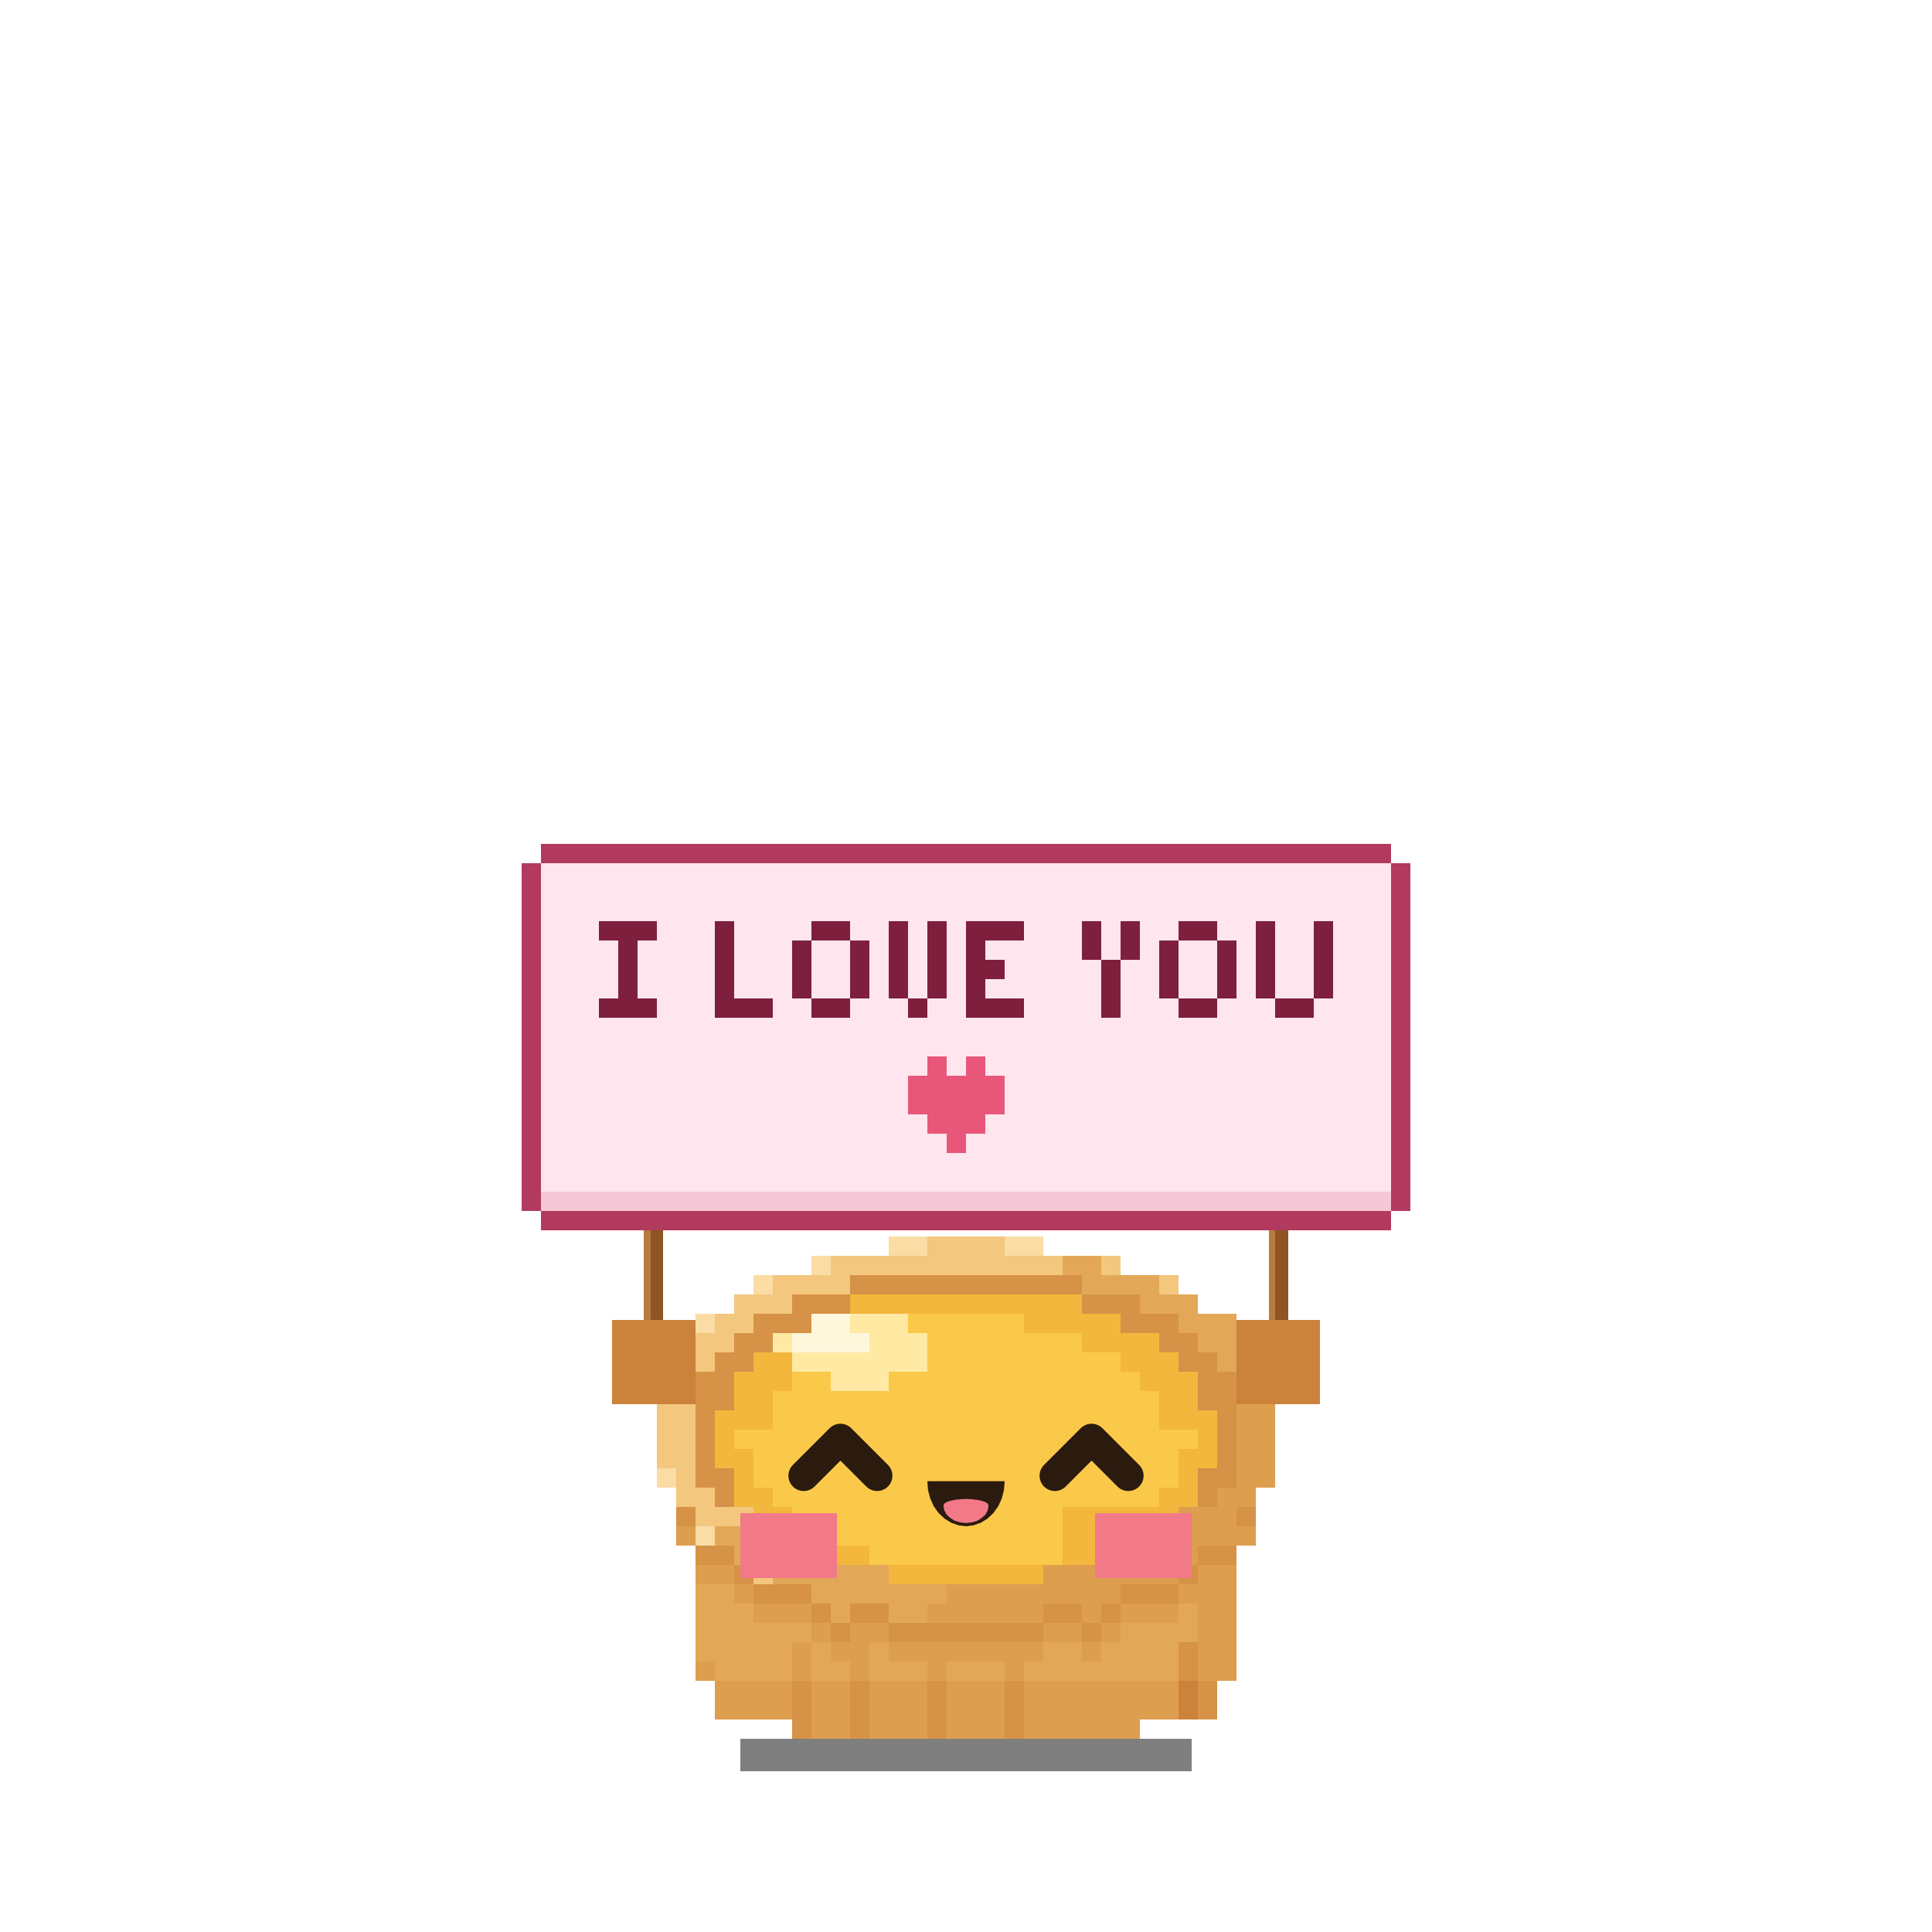
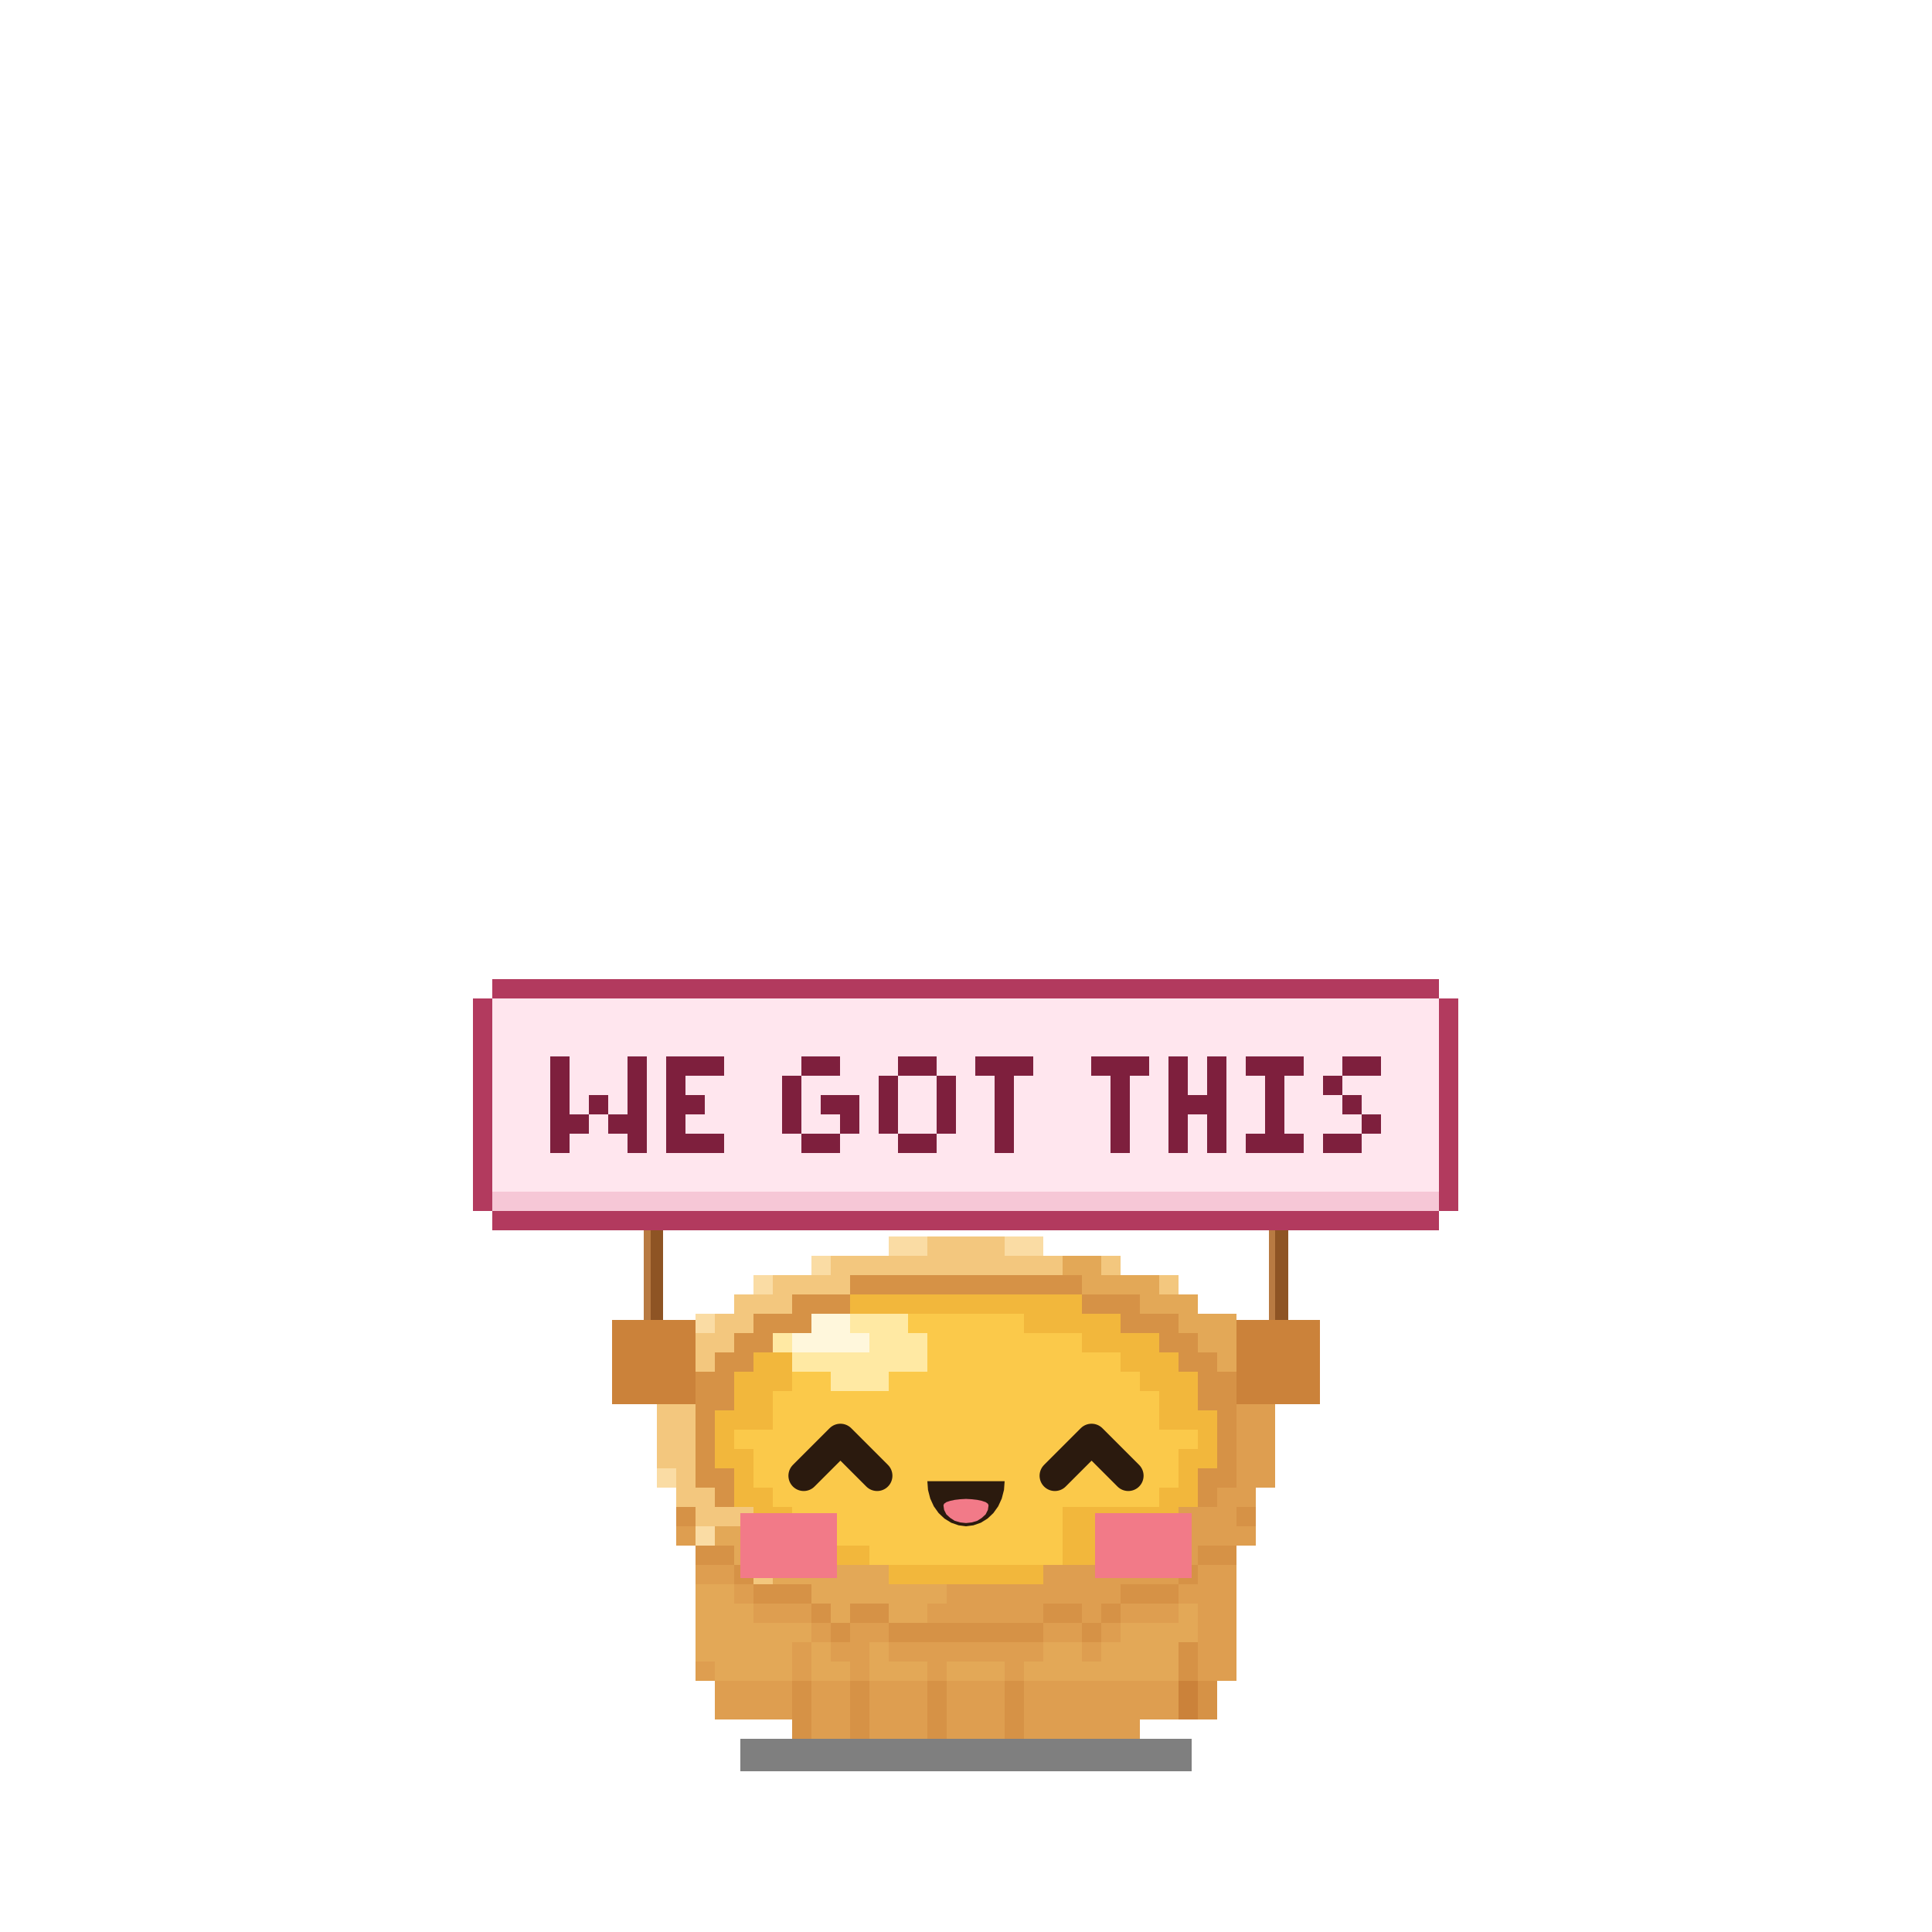
<svg xmlns="http://www.w3.org/2000/svg" viewBox="-20 -34 60 60" width="500" height="500" shape-rendering="crispEdges">
  <defs>
    <style>
      .rise { animation: sign-rise 0.55s ease-out both; }
      .hands { animation: sign-hands 0.55s ease-out both; }
      .hold { transform-origin: 10px 4.2px; animation: sign-sway 2s 0.55s infinite ease-in-out; }
      @keyframes sign-hands { 0% { transform: translateY(4.6px); } 70% { transform: translateY(-0.4px); } 100% { transform: translateY(0); } }
      .body { transform-origin: 10px 20px; animation: sign-bounce 1s infinite ease-in-out; }
      .shadow { transform-origin: 10px 20px; animation: sign-shadow 1s infinite ease-in-out; }
      @keyframes sign-rise {
-       0% { transform: translateY(13.0px); }
+       0% { transform: translateY(8.8px); }
      70% { transform: translateY(-1px); }
      100% { transform: translateY(0); }
      }
      @keyframes sign-sway {
      0%, 100% { transform: rotate(-2.5deg) translateY(0); }
      25% { transform: rotate(0deg) translateY(-0.6px); }
      50% { transform: rotate(2.5deg) translateY(0); }
      75% { transform: rotate(0deg) translateY(-0.6px); }
      }
      @keyframes sign-bounce { 0%, 100% { transform: scale(1, 1); } 50% { transform: scale(1.025, 0.975); } }
      @keyframes sign-shadow { 0%, 100% { transform: scaleX(1); } 50% { transform: scaleX(1.04); } }
+       .pulse { transform-box: fill-box; transform-origin: 50% 60%; animation: sign-pulse 1s 0.55s infinite ease-out; }
+       @keyframes sign-pulse { 0%, 45%, 100% { transform: scale(1); } 12% { transform: scale(1.07); } 24% { transform: scale(1.01); } 34% { transform: scale(1.05); } }
      .ht1, .ht2, .ht3 { opacity: 0; }
      .ht1 { animation: sign-heart 2s 0.6s infinite ease-out; }
      .ht2 { animation: sign-heart 2s 1.25s infinite ease-out; }
      .ht3 { animation: sign-heart 2s 1.9s infinite ease-out; }
      @keyframes sign-heart {
      0% { opacity: 0; transform: translateY(1px); }
      15% { opacity: 1; }
      70% { opacity: 1; }
      100% { opacity: 0; transform: translateY(-6px); }
      }
    </style>
  </defs>
  <g class="shadow">
    <rect x="3" y="20" width="14" height="1" fill="#000" opacity="0.5" />
  </g>
  <g class="body">
    <g class="rise">
      <g class="hold">
-         <rect class="free" x="0" y="3.6" width="0.6" height="4.6" fill="#8E5424" />
-         <rect class="free" x="0" y="3.6" width="0.2" height="4.6" fill="#B87A42" />
-         <rect class="free" x="19.4" y="3.6" width="0.6" height="4.6" fill="#8E5424" />
-         <rect class="free" x="19.4" y="3.6" width="0.2" height="4.6" fill="#B87A42" />
-         <g transform="translate(-3.8 -7.8) scale(0.6)">
-           <rect x="1" y="0" width="44" height="1" fill="#B23A5E" />
+         <rect class="free" x="0" y="3.4" width="0.6" height="4.8" fill="#8E5424" />
+         <rect class="free" x="0" y="3.4" width="0.2" height="4.8" fill="#B87A42" />
+         <rect class="free" x="19.4" y="3.4" width="0.6" height="4.8" fill="#8E5424" />
+         <rect class="free" x="19.4" y="3.4" width="0.2" height="4.8" fill="#B87A42" />
+         <g transform="translate(-5.3 -3.6) scale(0.6)">
+           <rect x="1" y="0" width="49" height="1" fill="#B23A5E" />
          <rect x="0" y="1" width="1" height="1" fill="#B23A5E" />
-           <rect x="1" y="1" width="44" height="1" fill="#FFE6EE" />
-           <rect x="45" y="1" width="1" height="1" fill="#B23A5E" />
+           <rect x="1" y="1" width="49" height="1" fill="#FFE6EE" />
+           <rect x="50" y="1" width="1" height="1" fill="#B23A5E" />
          <rect x="0" y="2" width="1" height="1" fill="#B23A5E" />
-           <rect x="1" y="2" width="44" height="1" fill="#FFE6EE" />
-           <rect x="45" y="2" width="1" height="1" fill="#B23A5E" />
+           <rect x="1" y="2" width="49" height="1" fill="#FFE6EE" />
+           <rect x="50" y="2" width="1" height="1" fill="#B23A5E" />
          <rect x="0" y="3" width="1" height="1" fill="#B23A5E" />
-           <rect x="1" y="3" width="44" height="1" fill="#FFE6EE" />
-           <rect x="45" y="3" width="1" height="1" fill="#B23A5E" />
+           <rect x="1" y="3" width="49" height="1" fill="#FFE6EE" />
+           <rect x="50" y="3" width="1" height="1" fill="#B23A5E" />
          <rect x="0" y="4" width="1" height="1" fill="#B23A5E" />
          <rect x="1" y="4" width="3" height="1" fill="#FFE6EE" />
-           <rect x="4" y="4" width="3" height="1" fill="#7E1F3D" />
-           <rect x="7" y="4" width="3" height="1" fill="#FFE6EE" />
-           <rect x="10" y="4" width="1" height="1" fill="#7E1F3D" />
-           <rect x="11" y="4" width="4" height="1" fill="#FFE6EE" />
-           <rect x="15" y="4" width="2" height="1" fill="#7E1F3D" />
-           <rect x="17" y="4" width="2" height="1" fill="#FFE6EE" />
-           <rect x="19" y="4" width="1" height="1" fill="#7E1F3D" />
-           <rect x="20" y="4" width="1" height="1" fill="#FFE6EE" />
-           <rect x="21" y="4" width="1" height="1" fill="#7E1F3D" />
-           <rect x="22" y="4" width="1" height="1" fill="#FFE6EE" />
-           <rect x="23" y="4" width="3" height="1" fill="#7E1F3D" />
-           <rect x="26" y="4" width="3" height="1" fill="#FFE6EE" />
-           <rect x="29" y="4" width="1" height="1" fill="#7E1F3D" />
-           <rect x="30" y="4" width="1" height="1" fill="#FFE6EE" />
-           <rect x="31" y="4" width="1" height="1" fill="#7E1F3D" />
-           <rect x="32" y="4" width="2" height="1" fill="#FFE6EE" />
-           <rect x="34" y="4" width="2" height="1" fill="#7E1F3D" />
-           <rect x="36" y="4" width="2" height="1" fill="#FFE6EE" />
+           <rect x="4" y="4" width="1" height="1" fill="#7E1F3D" />
+           <rect x="5" y="4" width="3" height="1" fill="#FFE6EE" />
+           <rect x="8" y="4" width="1" height="1" fill="#7E1F3D" />
+           <rect x="9" y="4" width="1" height="1" fill="#FFE6EE" />
+           <rect x="10" y="4" width="3" height="1" fill="#7E1F3D" />
+           <rect x="13" y="4" width="4" height="1" fill="#FFE6EE" />
+           <rect x="17" y="4" width="2" height="1" fill="#7E1F3D" />
+           <rect x="19" y="4" width="3" height="1" fill="#FFE6EE" />
+           <rect x="22" y="4" width="2" height="1" fill="#7E1F3D" />
+           <rect x="24" y="4" width="2" height="1" fill="#FFE6EE" />
+           <rect x="26" y="4" width="3" height="1" fill="#7E1F3D" />
+           <rect x="29" y="4" width="3" height="1" fill="#FFE6EE" />
+           <rect x="32" y="4" width="3" height="1" fill="#7E1F3D" />
+           <rect x="35" y="4" width="1" height="1" fill="#FFE6EE" />
+           <rect x="36" y="4" width="1" height="1" fill="#7E1F3D" />
+           <rect x="37" y="4" width="1" height="1" fill="#FFE6EE" />
          <rect x="38" y="4" width="1" height="1" fill="#7E1F3D" />
-           <rect x="39" y="4" width="2" height="1" fill="#FFE6EE" />
-           <rect x="41" y="4" width="1" height="1" fill="#7E1F3D" />
-           <rect x="42" y="4" width="3" height="1" fill="#FFE6EE" />
-           <rect x="45" y="4" width="1" height="1" fill="#B23A5E" />
+           <rect x="39" y="4" width="1" height="1" fill="#FFE6EE" />
+           <rect x="40" y="4" width="3" height="1" fill="#7E1F3D" />
+           <rect x="43" y="4" width="2" height="1" fill="#FFE6EE" />
+           <rect x="45" y="4" width="2" height="1" fill="#7E1F3D" />
+           <rect x="47" y="4" width="3" height="1" fill="#FFE6EE" />
+           <rect x="50" y="4" width="1" height="1" fill="#B23A5E" />
          <rect x="0" y="5" width="1" height="1" fill="#B23A5E" />
-           <rect x="1" y="5" width="4" height="1" fill="#FFE6EE" />
-           <rect x="5" y="5" width="1" height="1" fill="#7E1F3D" />
-           <rect x="6" y="5" width="4" height="1" fill="#FFE6EE" />
+           <rect x="1" y="5" width="3" height="1" fill="#FFE6EE" />
+           <rect x="4" y="5" width="1" height="1" fill="#7E1F3D" />
+           <rect x="5" y="5" width="3" height="1" fill="#FFE6EE" />
+           <rect x="8" y="5" width="1" height="1" fill="#7E1F3D" />
+           <rect x="9" y="5" width="1" height="1" fill="#FFE6EE" />
          <rect x="10" y="5" width="1" height="1" fill="#7E1F3D" />
-           <rect x="11" y="5" width="3" height="1" fill="#FFE6EE" />
-           <rect x="14" y="5" width="1" height="1" fill="#7E1F3D" />
-           <rect x="15" y="5" width="2" height="1" fill="#FFE6EE" />
-           <rect x="17" y="5" width="1" height="1" fill="#7E1F3D" />
-           <rect x="18" y="5" width="1" height="1" fill="#FFE6EE" />
-           <rect x="19" y="5" width="1" height="1" fill="#7E1F3D" />
-           <rect x="20" y="5" width="1" height="1" fill="#FFE6EE" />
+           <rect x="11" y="5" width="5" height="1" fill="#FFE6EE" />
+           <rect x="16" y="5" width="1" height="1" fill="#7E1F3D" />
+           <rect x="17" y="5" width="4" height="1" fill="#FFE6EE" />
          <rect x="21" y="5" width="1" height="1" fill="#7E1F3D" />
-           <rect x="22" y="5" width="1" height="1" fill="#FFE6EE" />
-           <rect x="23" y="5" width="1" height="1" fill="#7E1F3D" />
-           <rect x="24" y="5" width="5" height="1" fill="#FFE6EE" />
-           <rect x="29" y="5" width="1" height="1" fill="#7E1F3D" />
-           <rect x="30" y="5" width="1" height="1" fill="#FFE6EE" />
-           <rect x="31" y="5" width="1" height="1" fill="#7E1F3D" />
-           <rect x="32" y="5" width="1" height="1" fill="#FFE6EE" />
+           <rect x="22" y="5" width="2" height="1" fill="#FFE6EE" />
+           <rect x="24" y="5" width="1" height="1" fill="#7E1F3D" />
+           <rect x="25" y="5" width="2" height="1" fill="#FFE6EE" />
+           <rect x="27" y="5" width="1" height="1" fill="#7E1F3D" />
+           <rect x="28" y="5" width="5" height="1" fill="#FFE6EE" />
          <rect x="33" y="5" width="1" height="1" fill="#7E1F3D" />
          <rect x="34" y="5" width="2" height="1" fill="#FFE6EE" />
          <rect x="36" y="5" width="1" height="1" fill="#7E1F3D" />
          <rect x="37" y="5" width="1" height="1" fill="#FFE6EE" />
          <rect x="38" y="5" width="1" height="1" fill="#7E1F3D" />
          <rect x="39" y="5" width="2" height="1" fill="#FFE6EE" />
          <rect x="41" y="5" width="1" height="1" fill="#7E1F3D" />
-           <rect x="42" y="5" width="3" height="1" fill="#FFE6EE" />
-           <rect x="45" y="5" width="1" height="1" fill="#B23A5E" />
+           <rect x="42" y="5" width="2" height="1" fill="#FFE6EE" />
+           <rect x="44" y="5" width="1" height="1" fill="#7E1F3D" />
+           <rect x="45" y="5" width="5" height="1" fill="#FFE6EE" />
+           <rect x="50" y="5" width="1" height="1" fill="#B23A5E" />
          <rect x="0" y="6" width="1" height="1" fill="#B23A5E" />
-           <rect x="1" y="6" width="4" height="1" fill="#FFE6EE" />
-           <rect x="5" y="6" width="1" height="1" fill="#7E1F3D" />
-           <rect x="6" y="6" width="4" height="1" fill="#FFE6EE" />
-           <rect x="10" y="6" width="1" height="1" fill="#7E1F3D" />
-           <rect x="11" y="6" width="3" height="1" fill="#FFE6EE" />
-           <rect x="14" y="6" width="1" height="1" fill="#7E1F3D" />
-           <rect x="15" y="6" width="2" height="1" fill="#FFE6EE" />
-           <rect x="17" y="6" width="1" height="1" fill="#7E1F3D" />
-           <rect x="18" y="6" width="1" height="1" fill="#FFE6EE" />
-           <rect x="19" y="6" width="1" height="1" fill="#7E1F3D" />
+           <rect x="1" y="6" width="3" height="1" fill="#FFE6EE" />
+           <rect x="4" y="6" width="1" height="1" fill="#7E1F3D" />
+           <rect x="5" y="6" width="1" height="1" fill="#FFE6EE" />
+           <rect x="6" y="6" width="1" height="1" fill="#7E1F3D" />
+           <rect x="7" y="6" width="1" height="1" fill="#FFE6EE" />
+           <rect x="8" y="6" width="1" height="1" fill="#7E1F3D" />
+           <rect x="9" y="6" width="1" height="1" fill="#FFE6EE" />
+           <rect x="10" y="6" width="2" height="1" fill="#7E1F3D" />
+           <rect x="12" y="6" width="4" height="1" fill="#FFE6EE" />
+           <rect x="16" y="6" width="1" height="1" fill="#7E1F3D" />
+           <rect x="17" y="6" width="1" height="1" fill="#FFE6EE" />
+           <rect x="18" y="6" width="2" height="1" fill="#7E1F3D" />
          <rect x="20" y="6" width="1" height="1" fill="#FFE6EE" />
          <rect x="21" y="6" width="1" height="1" fill="#7E1F3D" />
-           <rect x="22" y="6" width="1" height="1" fill="#FFE6EE" />
-           <rect x="23" y="6" width="2" height="1" fill="#7E1F3D" />
-           <rect x="25" y="6" width="5" height="1" fill="#FFE6EE" />
-           <rect x="30" y="6" width="1" height="1" fill="#7E1F3D" />
-           <rect x="31" y="6" width="2" height="1" fill="#FFE6EE" />
+           <rect x="22" y="6" width="2" height="1" fill="#FFE6EE" />
+           <rect x="24" y="6" width="1" height="1" fill="#7E1F3D" />
+           <rect x="25" y="6" width="2" height="1" fill="#FFE6EE" />
+           <rect x="27" y="6" width="1" height="1" fill="#7E1F3D" />
+           <rect x="28" y="6" width="5" height="1" fill="#FFE6EE" />
          <rect x="33" y="6" width="1" height="1" fill="#7E1F3D" />
          <rect x="34" y="6" width="2" height="1" fill="#FFE6EE" />
-           <rect x="36" y="6" width="1" height="1" fill="#7E1F3D" />
-           <rect x="37" y="6" width="1" height="1" fill="#FFE6EE" />
-           <rect x="38" y="6" width="1" height="1" fill="#7E1F3D" />
+           <rect x="36" y="6" width="3" height="1" fill="#7E1F3D" />
          <rect x="39" y="6" width="2" height="1" fill="#FFE6EE" />
          <rect x="41" y="6" width="1" height="1" fill="#7E1F3D" />
          <rect x="42" y="6" width="3" height="1" fill="#FFE6EE" />
-           <rect x="45" y="6" width="1" height="1" fill="#B23A5E" />
+           <rect x="45" y="6" width="1" height="1" fill="#7E1F3D" />
+           <rect x="46" y="6" width="4" height="1" fill="#FFE6EE" />
+           <rect x="50" y="6" width="1" height="1" fill="#B23A5E" />
          <rect x="0" y="7" width="1" height="1" fill="#B23A5E" />
-           <rect x="1" y="7" width="4" height="1" fill="#FFE6EE" />
-           <rect x="5" y="7" width="1" height="1" fill="#7E1F3D" />
-           <rect x="6" y="7" width="4" height="1" fill="#FFE6EE" />
+           <rect x="1" y="7" width="3" height="1" fill="#FFE6EE" />
+           <rect x="4" y="7" width="2" height="1" fill="#7E1F3D" />
+           <rect x="6" y="7" width="1" height="1" fill="#FFE6EE" />
+           <rect x="7" y="7" width="2" height="1" fill="#7E1F3D" />
+           <rect x="9" y="7" width="1" height="1" fill="#FFE6EE" />
          <rect x="10" y="7" width="1" height="1" fill="#7E1F3D" />
-           <rect x="11" y="7" width="3" height="1" fill="#FFE6EE" />
-           <rect x="14" y="7" width="1" height="1" fill="#7E1F3D" />
-           <rect x="15" y="7" width="2" height="1" fill="#FFE6EE" />
-           <rect x="17" y="7" width="1" height="1" fill="#7E1F3D" />
-           <rect x="18" y="7" width="1" height="1" fill="#FFE6EE" />
+           <rect x="11" y="7" width="5" height="1" fill="#FFE6EE" />
+           <rect x="16" y="7" width="1" height="1" fill="#7E1F3D" />
+           <rect x="17" y="7" width="2" height="1" fill="#FFE6EE" />
          <rect x="19" y="7" width="1" height="1" fill="#7E1F3D" />
          <rect x="20" y="7" width="1" height="1" fill="#FFE6EE" />
          <rect x="21" y="7" width="1" height="1" fill="#7E1F3D" />
-           <rect x="22" y="7" width="1" height="1" fill="#FFE6EE" />
-           <rect x="23" y="7" width="1" height="1" fill="#7E1F3D" />
-           <rect x="24" y="7" width="6" height="1" fill="#FFE6EE" />
-           <rect x="30" y="7" width="1" height="1" fill="#7E1F3D" />
-           <rect x="31" y="7" width="2" height="1" fill="#FFE6EE" />
+           <rect x="22" y="7" width="2" height="1" fill="#FFE6EE" />
+           <rect x="24" y="7" width="1" height="1" fill="#7E1F3D" />
+           <rect x="25" y="7" width="2" height="1" fill="#FFE6EE" />
+           <rect x="27" y="7" width="1" height="1" fill="#7E1F3D" />
+           <rect x="28" y="7" width="5" height="1" fill="#FFE6EE" />
          <rect x="33" y="7" width="1" height="1" fill="#7E1F3D" />
          <rect x="34" y="7" width="2" height="1" fill="#FFE6EE" />
          <rect x="36" y="7" width="1" height="1" fill="#7E1F3D" />
          <rect x="37" y="7" width="1" height="1" fill="#FFE6EE" />
          <rect x="38" y="7" width="1" height="1" fill="#7E1F3D" />
          <rect x="39" y="7" width="2" height="1" fill="#FFE6EE" />
          <rect x="41" y="7" width="1" height="1" fill="#7E1F3D" />
-           <rect x="42" y="7" width="3" height="1" fill="#FFE6EE" />
-           <rect x="45" y="7" width="1" height="1" fill="#B23A5E" />
+           <rect x="42" y="7" width="4" height="1" fill="#FFE6EE" />
+           <rect x="46" y="7" width="1" height="1" fill="#7E1F3D" />
+           <rect x="47" y="7" width="3" height="1" fill="#FFE6EE" />
+           <rect x="50" y="7" width="1" height="1" fill="#B23A5E" />
          <rect x="0" y="8" width="1" height="1" fill="#B23A5E" />
          <rect x="1" y="8" width="3" height="1" fill="#FFE6EE" />
-           <rect x="4" y="8" width="3" height="1" fill="#7E1F3D" />
-           <rect x="7" y="8" width="3" height="1" fill="#FFE6EE" />
+           <rect x="4" y="8" width="1" height="1" fill="#7E1F3D" />
+           <rect x="5" y="8" width="3" height="1" fill="#FFE6EE" />
+           <rect x="8" y="8" width="1" height="1" fill="#7E1F3D" />
+           <rect x="9" y="8" width="1" height="1" fill="#FFE6EE" />
          <rect x="10" y="8" width="3" height="1" fill="#7E1F3D" />
-           <rect x="13" y="8" width="2" height="1" fill="#FFE6EE" />
-           <rect x="15" y="8" width="2" height="1" fill="#7E1F3D" />
-           <rect x="17" y="8" width="3" height="1" fill="#FFE6EE" />
-           <rect x="20" y="8" width="1" height="1" fill="#7E1F3D" />
-           <rect x="21" y="8" width="2" height="1" fill="#FFE6EE" />
-           <rect x="23" y="8" width="3" height="1" fill="#7E1F3D" />
-           <rect x="26" y="8" width="4" height="1" fill="#FFE6EE" />
-           <rect x="30" y="8" width="1" height="1" fill="#7E1F3D" />
-           <rect x="31" y="8" width="3" height="1" fill="#FFE6EE" />
-           <rect x="34" y="8" width="2" height="1" fill="#7E1F3D" />
-           <rect x="36" y="8" width="3" height="1" fill="#FFE6EE" />
-           <rect x="39" y="8" width="2" height="1" fill="#7E1F3D" />
-           <rect x="41" y="8" width="4" height="1" fill="#FFE6EE" />
-           <rect x="45" y="8" width="1" height="1" fill="#B23A5E" />
+           <rect x="13" y="8" width="4" height="1" fill="#FFE6EE" />
+           <rect x="17" y="8" width="2" height="1" fill="#7E1F3D" />
+           <rect x="19" y="8" width="3" height="1" fill="#FFE6EE" />
+           <rect x="22" y="8" width="2" height="1" fill="#7E1F3D" />
+           <rect x="24" y="8" width="3" height="1" fill="#FFE6EE" />
+           <rect x="27" y="8" width="1" height="1" fill="#7E1F3D" />
+           <rect x="28" y="8" width="5" height="1" fill="#FFE6EE" />
+           <rect x="33" y="8" width="1" height="1" fill="#7E1F3D" />
+           <rect x="34" y="8" width="2" height="1" fill="#FFE6EE" />
+           <rect x="36" y="8" width="1" height="1" fill="#7E1F3D" />
+           <rect x="37" y="8" width="1" height="1" fill="#FFE6EE" />
+           <rect x="38" y="8" width="1" height="1" fill="#7E1F3D" />
+           <rect x="39" y="8" width="1" height="1" fill="#FFE6EE" />
+           <rect x="40" y="8" width="3" height="1" fill="#7E1F3D" />
+           <rect x="43" y="8" width="1" height="1" fill="#FFE6EE" />
+           <rect x="44" y="8" width="2" height="1" fill="#7E1F3D" />
+           <rect x="46" y="8" width="4" height="1" fill="#FFE6EE" />
+           <rect x="50" y="8" width="1" height="1" fill="#B23A5E" />
          <rect x="0" y="9" width="1" height="1" fill="#B23A5E" />
-           <rect x="1" y="9" width="44" height="1" fill="#FFE6EE" />
-           <rect x="45" y="9" width="1" height="1" fill="#B23A5E" />
+           <rect x="1" y="9" width="49" height="1" fill="#FFE6EE" />
+           <rect x="50" y="9" width="1" height="1" fill="#B23A5E" />
          <rect x="0" y="10" width="1" height="1" fill="#B23A5E" />
-           <rect x="1" y="10" width="44" height="1" fill="#FFE6EE" />
-           <rect x="45" y="10" width="1" height="1" fill="#B23A5E" />
+           <rect x="1" y="10" width="49" height="1" fill="#FFE6EE" />
+           <rect x="50" y="10" width="1" height="1" fill="#B23A5E" />
          <rect x="0" y="11" width="1" height="1" fill="#B23A5E" />
-           <rect x="1" y="11" width="20" height="1" fill="#FFE6EE" />
-           <rect x="21" y="11" width="1" height="1" fill="#E8577A" />
-           <rect x="22" y="11" width="1" height="1" fill="#FFE6EE" />
-           <rect x="23" y="11" width="1" height="1" fill="#E8577A" />
-           <rect x="24" y="11" width="21" height="1" fill="#FFE6EE" />
-           <rect x="45" y="11" width="1" height="1" fill="#B23A5E" />
-           <rect x="0" y="12" width="1" height="1" fill="#B23A5E" />
-           <rect x="1" y="12" width="19" height="1" fill="#FFE6EE" />
-           <rect x="20" y="12" width="5" height="1" fill="#E8577A" />
-           <rect x="25" y="12" width="20" height="1" fill="#FFE6EE" />
-           <rect x="45" y="12" width="1" height="1" fill="#B23A5E" />
-           <rect x="0" y="13" width="1" height="1" fill="#B23A5E" />
-           <rect x="1" y="13" width="19" height="1" fill="#FFE6EE" />
-           <rect x="20" y="13" width="5" height="1" fill="#E8577A" />
-           <rect x="25" y="13" width="20" height="1" fill="#FFE6EE" />
-           <rect x="45" y="13" width="1" height="1" fill="#B23A5E" />
-           <rect x="0" y="14" width="1" height="1" fill="#B23A5E" />
-           <rect x="1" y="14" width="20" height="1" fill="#FFE6EE" />
-           <rect x="21" y="14" width="3" height="1" fill="#E8577A" />
-           <rect x="24" y="14" width="21" height="1" fill="#FFE6EE" />
-           <rect x="45" y="14" width="1" height="1" fill="#B23A5E" />
-           <rect x="0" y="15" width="1" height="1" fill="#B23A5E" />
-           <rect x="1" y="15" width="21" height="1" fill="#FFE6EE" />
-           <rect x="22" y="15" width="1" height="1" fill="#E8577A" />
-           <rect x="23" y="15" width="22" height="1" fill="#FFE6EE" />
-           <rect x="45" y="15" width="1" height="1" fill="#B23A5E" />
-           <rect x="0" y="16" width="1" height="1" fill="#B23A5E" />
-           <rect x="1" y="16" width="44" height="1" fill="#FFE6EE" />
-           <rect x="45" y="16" width="1" height="1" fill="#B23A5E" />
-           <rect x="0" y="17" width="1" height="1" fill="#B23A5E" />
-           <rect x="1" y="17" width="44" height="1" fill="#FFE6EE" />
-           <rect x="45" y="17" width="1" height="1" fill="#B23A5E" />
-           <rect x="0" y="18" width="1" height="1" fill="#B23A5E" />
-           <rect x="1" y="18" width="44" height="1" fill="#F6C7D6" />
-           <rect x="45" y="18" width="1" height="1" fill="#B23A5E" />
-           <rect x="1" y="19" width="44" height="1" fill="#B23A5E" />
+           <rect x="1" y="11" width="49" height="1" fill="#F6C7D6" />
+           <rect x="50" y="11" width="1" height="1" fill="#B23A5E" />
+           <rect x="1" y="12" width="49" height="1" fill="#B23A5E" />
        </g>
      </g>
    </g>
    <g id="tart" transform="translate(0.4 4.4) scale(0.6)">
      <rect x="12" y="0" width="8" height="2" fill="#FADCA4" />
      <rect x="8" y="1" width="16" height="2" fill="#F3C77E" />
      <rect x="5" y="2" width="22" height="2" fill="#D69246" />
      <rect x="4" y="3" width="24" height="2" fill="#F2B73C" />
      <rect x="2" y="4" width="28" height="2" fill="#D69246" />
      <rect x="2" y="5" width="28" height="2" fill="#FBC94A" />
      <rect x="1" y="6" width="30" height="2" fill="#FBC94A" />
      <rect x="0" y="7" width="32" height="2" fill="#FBC94A" />
      <rect x="0" y="8" width="32" height="2" fill="#FBC94A" />
      <rect x="0" y="9" width="32" height="2" fill="#FBC94A" />
      <rect x="0" y="10" width="32" height="2" fill="#FBC94A" />
      <rect x="0" y="11" width="32" height="2" fill="#FBC94A" />
      <rect x="1" y="12" width="30" height="2" fill="#FBC94A" />
      <rect x="1" y="13" width="30" height="2" fill="#FBC94A" />
      <rect x="1" y="14" width="30" height="2" fill="#FBC94A" />
      <rect x="2" y="15" width="28" height="2" fill="#FBC94A" />
      <rect x="2" y="16" width="28" height="2" fill="#FBC94A" />
      <rect x="2" y="17" width="28" height="2" fill="#DE9E50" />
      <rect x="2" y="18" width="28" height="2" fill="#DE9E50" />
      <rect x="2" y="19" width="28" height="2" fill="#DE9E50" />
      <rect x="2" y="20" width="28" height="2" fill="#E3A857" />
      <rect x="2" y="21" width="28" height="2" fill="#DE9E50" />
      <rect x="3" y="22" width="26" height="2" fill="#E3A857" />
      <rect x="3" y="23" width="26" height="2" fill="#DE9E50" />
      <rect x="7" y="24" width="18" height="2" fill="#DE9E50" />
      <rect x="12" y="0" width="8" height="1" fill="#FADCA4" />
      <rect x="8" y="1" width="16" height="1" fill="#F3C77E" />
      <rect x="5" y="2" width="22" height="1" fill="#D69246" />
      <rect x="4" y="3" width="24" height="1" fill="#F2B73C" />
      <rect x="2" y="4" width="28" height="1" fill="#D69246" />
      <rect x="2" y="5" width="28" height="1" fill="#FBC94A" />
      <rect x="1" y="6" width="30" height="1" fill="#FBC94A" />
      <rect x="0" y="7" width="32" height="1" fill="#FBC94A" />
      <rect x="0" y="8" width="32" height="1" fill="#FBC94A" />
      <rect x="0" y="9" width="32" height="1" fill="#FBC94A" />
      <rect x="0" y="10" width="32" height="1" fill="#FBC94A" />
      <rect x="0" y="11" width="32" height="1" fill="#FBC94A" />
      <rect x="0" y="12" width="32" height="1" fill="#FBC94A" />
      <rect x="1" y="13" width="30" height="1" fill="#FBC94A" />
      <rect x="1" y="14" width="30" height="1" fill="#FBC94A" />
      <rect x="1" y="15" width="30" height="1" fill="#FBC94A" />
      <rect x="2" y="16" width="28" height="1" fill="#FBC94A" />
      <rect x="2" y="17" width="28" height="1" fill="#DE9E50" />
      <rect x="2" y="18" width="28" height="1" fill="#DE9E50" />
      <rect x="2" y="19" width="28" height="1" fill="#DE9E50" />
      <rect x="2" y="20" width="28" height="1" fill="#E3A857" />
      <rect x="2" y="21" width="28" height="1" fill="#DE9E50" />
      <rect x="2" y="22" width="28" height="1" fill="#E3A857" />
      <rect x="3" y="23" width="26" height="1" fill="#DE9E50" />
      <rect x="3" y="24" width="26" height="1" fill="#DE9E50" />
      <rect x="7" y="25" width="18" height="1" fill="#DE9E50" />
      <rect x="12" y="0" width="2" height="1" fill="#FADCA4" />
      <rect x="14" y="0" width="4" height="1" fill="#F3C77E" />
      <rect x="18" y="0" width="2" height="1" fill="#FADCA4" />
      <rect x="8" y="1" width="1" height="1" fill="#FADCA4" />
      <rect x="9" y="1" width="12" height="1" fill="#F3C77E" />
      <rect x="21" y="1" width="2" height="1" fill="#E3A857" />
      <rect x="23" y="1" width="1" height="1" fill="#F3C77E" />
      <rect x="5" y="2" width="1" height="1" fill="#FADCA4" />
      <rect x="6" y="2" width="4" height="1" fill="#F3C77E" />
      <rect x="10" y="2" width="12" height="1" fill="#D69246" />
      <rect x="22" y="2" width="4" height="1" fill="#E3A857" />
      <rect x="26" y="2" width="1" height="1" fill="#F3C77E" />
      <rect x="4" y="3" width="3" height="1" fill="#F3C77E" />
      <rect x="7" y="3" width="3" height="1" fill="#D69246" />
      <rect x="10" y="3" width="12" height="1" fill="#F2B73C" />
      <rect x="22" y="3" width="3" height="1" fill="#D69246" />
      <rect x="25" y="3" width="3" height="1" fill="#E3A857" />
      <rect x="2" y="4" width="1" height="1" fill="#FADCA4" />
      <rect x="3" y="4" width="2" height="1" fill="#F3C77E" />
      <rect x="5" y="4" width="3" height="1" fill="#D69246" />
      <rect x="8" y="4" width="2" height="1" fill="#FFF7DC" />
      <rect x="10" y="4" width="3" height="1" fill="#FFE9A3" />
      <rect x="13" y="4" width="6" height="1" fill="#FBC94A" />
      <rect x="19" y="4" width="5" height="1" fill="#F2B73C" />
      <rect x="24" y="4" width="3" height="1" fill="#D69246" />
      <rect x="27" y="4" width="3" height="1" fill="#E3A857" />
      <rect x="2" y="5" width="2" height="1" fill="#F3C77E" />
      <rect x="4" y="5" width="2" height="1" fill="#D69246" />
      <rect x="6" y="5" width="1" height="1" fill="#FFE9A3" />
      <rect x="7" y="5" width="4" height="1" fill="#FFF7DC" />
      <rect x="11" y="5" width="3" height="1" fill="#FFE9A3" />
      <rect x="14" y="5" width="8" height="1" fill="#FBC94A" />
      <rect x="22" y="5" width="4" height="1" fill="#F2B73C" />
      <rect x="26" y="5" width="2" height="1" fill="#D69246" />
      <rect x="28" y="5" width="2" height="1" fill="#E3A857" />
      <rect x="1" y="6" width="2" height="1" fill="#F3C77E" />
      <rect x="3" y="6" width="2" height="1" fill="#D69246" />
      <rect x="5" y="6" width="2" height="1" fill="#F2B73C" />
      <rect x="7" y="6" width="7" height="1" fill="#FFE9A3" />
      <rect x="14" y="6" width="10" height="1" fill="#FBC94A" />
      <rect x="24" y="6" width="3" height="1" fill="#F2B73C" />
      <rect x="27" y="6" width="2" height="1" fill="#D69246" />
      <rect x="29" y="6" width="1" height="1" fill="#E3A857" />
      <rect x="30" y="6" width="1" height="1" fill="#DE9E50" />
      <rect x="0" y="7" width="1" height="1" fill="#FADCA4" />
      <rect x="1" y="7" width="1" height="1" fill="#F3C77E" />
      <rect x="2" y="7" width="2" height="1" fill="#D69246" />
      <rect x="4" y="7" width="3" height="1" fill="#F2B73C" />
      <rect x="7" y="7" width="2" height="1" fill="#FBC94A" />
      <rect x="9" y="7" width="3" height="1" fill="#FFE9A3" />
      <rect x="12" y="7" width="13" height="1" fill="#FBC94A" />
      <rect x="25" y="7" width="3" height="1" fill="#F2B73C" />
      <rect x="28" y="7" width="2" height="1" fill="#D69246" />
      <rect x="30" y="7" width="2" height="1" fill="#DE9E50" />
      <rect x="0" y="8" width="2" height="1" fill="#F3C77E" />
      <rect x="2" y="8" width="2" height="1" fill="#D69246" />
      <rect x="4" y="8" width="2" height="1" fill="#F2B73C" />
      <rect x="6" y="8" width="20" height="1" fill="#FBC94A" />
      <rect x="26" y="8" width="2" height="1" fill="#F2B73C" />
      <rect x="28" y="8" width="2" height="1" fill="#D69246" />
      <rect x="30" y="8" width="2" height="1" fill="#DE9E50" />
      <rect x="0" y="9" width="2" height="1" fill="#F3C77E" />
      <rect x="2" y="9" width="1" height="1" fill="#D69246" />
      <rect x="3" y="9" width="3" height="1" fill="#F2B73C" />
      <rect x="6" y="9" width="20" height="1" fill="#FBC94A" />
      <rect x="26" y="9" width="3" height="1" fill="#F2B73C" />
      <rect x="29" y="9" width="1" height="1" fill="#D69246" />
      <rect x="30" y="9" width="2" height="1" fill="#DE9E50" />
      <rect x="0" y="10" width="2" height="1" fill="#F3C77E" />
      <rect x="2" y="10" width="1" height="1" fill="#D69246" />
      <rect x="3" y="10" width="1" height="1" fill="#F2B73C" />
      <rect x="4" y="10" width="24" height="1" fill="#FBC94A" />
      <rect x="28" y="10" width="1" height="1" fill="#F2B73C" />
      <rect x="29" y="10" width="1" height="1" fill="#D69246" />
      <rect x="30" y="10" width="2" height="1" fill="#DE9E50" />
      <rect x="0" y="11" width="2" height="1" fill="#F3C77E" />
      <rect x="2" y="11" width="1" height="1" fill="#D69246" />
      <rect x="3" y="11" width="2" height="1" fill="#F2B73C" />
      <rect x="5" y="11" width="22" height="1" fill="#FBC94A" />
      <rect x="27" y="11" width="2" height="1" fill="#F2B73C" />
      <rect x="29" y="11" width="1" height="1" fill="#D69246" />
      <rect x="30" y="11" width="2" height="1" fill="#DE9E50" />
      <rect x="0" y="12" width="1" height="1" fill="#FADCA4" />
      <rect x="1" y="12" width="1" height="1" fill="#F3C77E" />
      <rect x="2" y="12" width="2" height="1" fill="#D69246" />
      <rect x="4" y="12" width="1" height="1" fill="#F2B73C" />
      <rect x="5" y="12" width="22" height="1" fill="#FBC94A" />
      <rect x="27" y="12" width="1" height="1" fill="#F2B73C" />
      <rect x="28" y="12" width="2" height="1" fill="#D69246" />
      <rect x="30" y="12" width="2" height="1" fill="#DE9E50" />
      <rect x="1" y="13" width="2" height="1" fill="#F3C77E" />
      <rect x="3" y="13" width="1" height="1" fill="#D69246" />
      <rect x="4" y="13" width="2" height="1" fill="#F2B73C" />
      <rect x="6" y="13" width="20" height="1" fill="#FBC94A" />
      <rect x="26" y="13" width="2" height="1" fill="#F2B73C" />
      <rect x="28" y="13" width="1" height="1" fill="#D69246" />
      <rect x="29" y="13" width="2" height="1" fill="#DE9E50" />
      <rect x="1" y="14" width="1" height="1" fill="#D69246" />
      <rect x="2" y="14" width="3" height="1" fill="#F3C77E" />
      <rect x="5" y="14" width="2" height="1" fill="#F2B73C" />
      <rect x="7" y="14" width="14" height="1" fill="#FBC94A" />
      <rect x="21" y="14" width="6" height="1" fill="#F2B73C" />
      <rect x="27" y="14" width="3" height="1" fill="#DE9E50" />
      <rect x="30" y="14" width="1" height="1" fill="#D69246" />
      <rect x="1" y="15" width="1" height="1" fill="#DE9E50" />
      <rect x="2" y="15" width="1" height="1" fill="#FADCA4" />
      <rect x="3" y="15" width="4" height="1" fill="#E3A857" />
      <rect x="7" y="15" width="2" height="1" fill="#F2B73C" />
      <rect x="9" y="15" width="12" height="1" fill="#FBC94A" />
      <rect x="21" y="15" width="4" height="1" fill="#F2B73C" />
      <rect x="25" y="15" width="6" height="1" fill="#DE9E50" />
      <rect x="2" y="16" width="2" height="1" fill="#D69246" />
      <rect x="4" y="16" width="5" height="1" fill="#E3A857" />
      <rect x="9" y="16" width="2" height="1" fill="#F2B73C" />
      <rect x="11" y="16" width="10" height="1" fill="#FBC94A" />
      <rect x="21" y="16" width="2" height="1" fill="#F2B73C" />
      <rect x="23" y="16" width="5" height="1" fill="#DE9E50" />
      <rect x="28" y="16" width="2" height="1" fill="#D69246" />
      <rect x="2" y="17" width="2" height="1" fill="#DE9E50" />
      <rect x="4" y="17" width="1" height="1" fill="#D69246" />
      <rect x="5" y="17" width="1" height="1" fill="#F3C77E" />
      <rect x="6" y="17" width="6" height="1" fill="#E3A857" />
      <rect x="12" y="17" width="8" height="1" fill="#F2B73C" />
      <rect x="20" y="17" width="7" height="1" fill="#DE9E50" />
      <rect x="27" y="17" width="1" height="1" fill="#D69246" />
      <rect x="28" y="17" width="2" height="1" fill="#DE9E50" />
      <rect x="2" y="18" width="2" height="1" fill="#E3A857" />
      <rect x="4" y="18" width="1" height="1" fill="#DE9E50" />
      <rect x="5" y="18" width="3" height="1" fill="#D69246" />
      <rect x="8" y="18" width="7" height="1" fill="#E3A857" />
      <rect x="15" y="18" width="9" height="1" fill="#DE9E50" />
      <rect x="24" y="18" width="3" height="1" fill="#D69246" />
      <rect x="27" y="18" width="3" height="1" fill="#DE9E50" />
      <rect x="2" y="19" width="3" height="1" fill="#E3A857" />
      <rect x="5" y="19" width="3" height="1" fill="#DE9E50" />
      <rect x="8" y="19" width="1" height="1" fill="#D69246" />
      <rect x="9" y="19" width="1" height="1" fill="#E3A857" />
      <rect x="10" y="19" width="2" height="1" fill="#D69246" />
      <rect x="12" y="19" width="2" height="1" fill="#E3A857" />
      <rect x="14" y="19" width="6" height="1" fill="#DE9E50" />
      <rect x="20" y="19" width="2" height="1" fill="#D69246" />
      <rect x="22" y="19" width="1" height="1" fill="#DE9E50" />
      <rect x="23" y="19" width="1" height="1" fill="#D69246" />
      <rect x="24" y="19" width="3" height="1" fill="#DE9E50" />
      <rect x="27" y="19" width="1" height="1" fill="#E3A857" />
      <rect x="28" y="19" width="2" height="1" fill="#DE9E50" />
      <rect x="2" y="20" width="6" height="1" fill="#E3A857" />
      <rect x="8" y="20" width="1" height="1" fill="#DE9E50" />
      <rect x="9" y="20" width="1" height="1" fill="#D69246" />
      <rect x="10" y="20" width="2" height="1" fill="#DE9E50" />
      <rect x="12" y="20" width="8" height="1" fill="#D69246" />
      <rect x="20" y="20" width="2" height="1" fill="#DE9E50" />
      <rect x="22" y="20" width="1" height="1" fill="#D69246" />
      <rect x="23" y="20" width="1" height="1" fill="#DE9E50" />
      <rect x="24" y="20" width="4" height="1" fill="#E3A857" />
      <rect x="28" y="20" width="2" height="1" fill="#DE9E50" />
      <rect x="2" y="21" width="5" height="1" fill="#E3A857" />
      <rect x="7" y="21" width="1" height="1" fill="#DE9E50" />
      <rect x="8" y="21" width="1" height="1" fill="#E3A857" />
      <rect x="9" y="21" width="2" height="1" fill="#DE9E50" />
      <rect x="11" y="21" width="1" height="1" fill="#E3A857" />
      <rect x="12" y="21" width="8" height="1" fill="#DE9E50" />
      <rect x="20" y="21" width="2" height="1" fill="#E3A857" />
      <rect x="22" y="21" width="1" height="1" fill="#DE9E50" />
      <rect x="23" y="21" width="4" height="1" fill="#E3A857" />
      <rect x="27" y="21" width="1" height="1" fill="#D69246" />
      <rect x="28" y="21" width="2" height="1" fill="#DE9E50" />
      <rect x="2" y="22" width="1" height="1" fill="#DE9E50" />
      <rect x="3" y="22" width="4" height="1" fill="#E3A857" />
      <rect x="7" y="22" width="1" height="1" fill="#DE9E50" />
      <rect x="8" y="22" width="2" height="1" fill="#E3A857" />
      <rect x="10" y="22" width="1" height="1" fill="#DE9E50" />
      <rect x="11" y="22" width="3" height="1" fill="#E3A857" />
      <rect x="14" y="22" width="1" height="1" fill="#DE9E50" />
      <rect x="15" y="22" width="3" height="1" fill="#E3A857" />
      <rect x="18" y="22" width="1" height="1" fill="#DE9E50" />
      <rect x="19" y="22" width="8" height="1" fill="#E3A857" />
      <rect x="27" y="22" width="1" height="1" fill="#D69246" />
      <rect x="28" y="22" width="2" height="1" fill="#DE9E50" />
      <rect x="3" y="23" width="4" height="1" fill="#DE9E50" />
      <rect x="7" y="23" width="1" height="1" fill="#D69246" />
      <rect x="8" y="23" width="2" height="1" fill="#DE9E50" />
      <rect x="10" y="23" width="1" height="1" fill="#D69246" />
      <rect x="11" y="23" width="3" height="1" fill="#DE9E50" />
      <rect x="14" y="23" width="1" height="1" fill="#D69246" />
      <rect x="15" y="23" width="3" height="1" fill="#DE9E50" />
      <rect x="18" y="23" width="1" height="1" fill="#D69246" />
      <rect x="19" y="23" width="8" height="1" fill="#DE9E50" />
      <rect x="27" y="23" width="1" height="1" fill="#CB823A" />
      <rect x="28" y="23" width="1" height="1" fill="#D69246" />
      <rect x="3" y="24" width="4" height="1" fill="#DE9E50" />
      <rect x="7" y="24" width="1" height="1" fill="#D69246" />
      <rect x="8" y="24" width="2" height="1" fill="#DE9E50" />
      <rect x="10" y="24" width="1" height="1" fill="#D69246" />
      <rect x="11" y="24" width="3" height="1" fill="#DE9E50" />
      <rect x="14" y="24" width="1" height="1" fill="#D69246" />
      <rect x="15" y="24" width="3" height="1" fill="#DE9E50" />
      <rect x="18" y="24" width="1" height="1" fill="#D69246" />
      <rect x="19" y="24" width="8" height="1" fill="#DE9E50" />
      <rect x="27" y="24" width="1" height="1" fill="#CB823A" />
      <rect x="28" y="24" width="1" height="1" fill="#D69246" />
      <rect x="7" y="25" width="1" height="1" fill="#D69246" />
      <rect x="8" y="25" width="2" height="1" fill="#DE9E50" />
      <rect x="10" y="25" width="1" height="1" fill="#D69246" />
      <rect x="11" y="25" width="3" height="1" fill="#DE9E50" />
      <rect x="14" y="25" width="1" height="1" fill="#D69246" />
      <rect x="15" y="25" width="3" height="1" fill="#DE9E50" />
      <rect x="18" y="25" width="1" height="1" fill="#D69246" />
      <rect x="19" y="25" width="6" height="1" fill="#DE9E50" />
    </g>
    <rect x="3" y="13" width="3" height="2" fill="#F27A88" />
    <rect x="14" y="13" width="3" height="2" fill="#F27A88" />
    <g fill="none" stroke="#2B1A0E" stroke-width="0.95" stroke-linecap="round" stroke-linejoin="round" shape-rendering="geometricPrecision">
      <polyline class="free" points="4.96,11.83 6.1,10.69 7.24,11.83" />
      <polyline class="free" points="12.76,11.83 13.9,10.69 15.04,11.83" />
    </g>
    <g shape-rendering="geometricPrecision" stroke="none">
      <polyline class="free" fill="#2B1A0E" points="11.2,12 11.18,12.27 11.11,12.54 11,12.78 10.85,12.99 10.67,13.16 10.46,13.29 10.23,13.37 10,13.4 9.77,13.37 9.54,13.29 9.33,13.16 9.15,12.99 9,12.78 8.89,12.54 8.82,12.27 8.8,12" />
      <polyline class="free" fill="#F27A88" points="10.7,12.75 10.68,12.89 10.61,13.03 10.49,13.14 10.35,13.23 10.18,13.28 10,13.3 9.82,13.28 9.65,13.23 9.51,13.14 9.39,13.03 9.32,12.89 9.3,12.75 9.3,12.75 9.32,12.7 9.39,12.65 9.51,12.61 9.65,12.58 9.82,12.56 10,12.55 10.18,12.56 10.35,12.58 10.49,12.61 10.61,12.65 10.68,12.7 10.7,12.75" />
    </g>
    <g class="hands">
      <g class="hold">
        <rect class="free" x="-1" y="7" width="2.6" height="2.6" fill="#CB823A" />
        <rect class="free" x="18.4" y="7" width="2.6" height="2.6" fill="#CB823A" />
      </g>
    </g>
  </g>
  <g class="ht1">
    <g transform="translate(-3.6 9) scale(0.6)">
      <rect x="1" y="0" width="1" height="1" fill="#E8577A" />
      <rect x="3" y="0" width="1" height="1" fill="#E8577A" />
      <rect x="0" y="1" width="5" height="1" fill="#E8577A" />
      <rect x="0" y="2" width="5" height="1" fill="#E8577A" />
      <rect x="1" y="3" width="3" height="1" fill="#E8577A" />
      <rect x="2" y="4" width="1" height="1" fill="#E8577A" />
    </g>
  </g>
  <g class="ht2">
    <g transform="translate(20.6 7.4) scale(0.6)">
      <rect x="1" y="0" width="1" height="1" fill="#F27A88" />
      <rect x="3" y="0" width="1" height="1" fill="#F27A88" />
      <rect x="0" y="1" width="5" height="1" fill="#F27A88" />
      <rect x="0" y="2" width="5" height="1" fill="#F27A88" />
      <rect x="1" y="3" width="3" height="1" fill="#F27A88" />
      <rect x="2" y="4" width="1" height="1" fill="#F27A88" />
    </g>
  </g>
  <g class="ht3">
    <g transform="translate(-2.4 4.6) scale(0.6)">
      <rect x="1" y="0" width="1" height="1" fill="#F27A88" />
      <rect x="3" y="0" width="1" height="1" fill="#F27A88" />
      <rect x="0" y="1" width="5" height="1" fill="#F27A88" />
      <rect x="0" y="2" width="5" height="1" fill="#F27A88" />
      <rect x="1" y="3" width="3" height="1" fill="#F27A88" />
      <rect x="2" y="4" width="1" height="1" fill="#F27A88" />
    </g>
  </g>
</svg>
